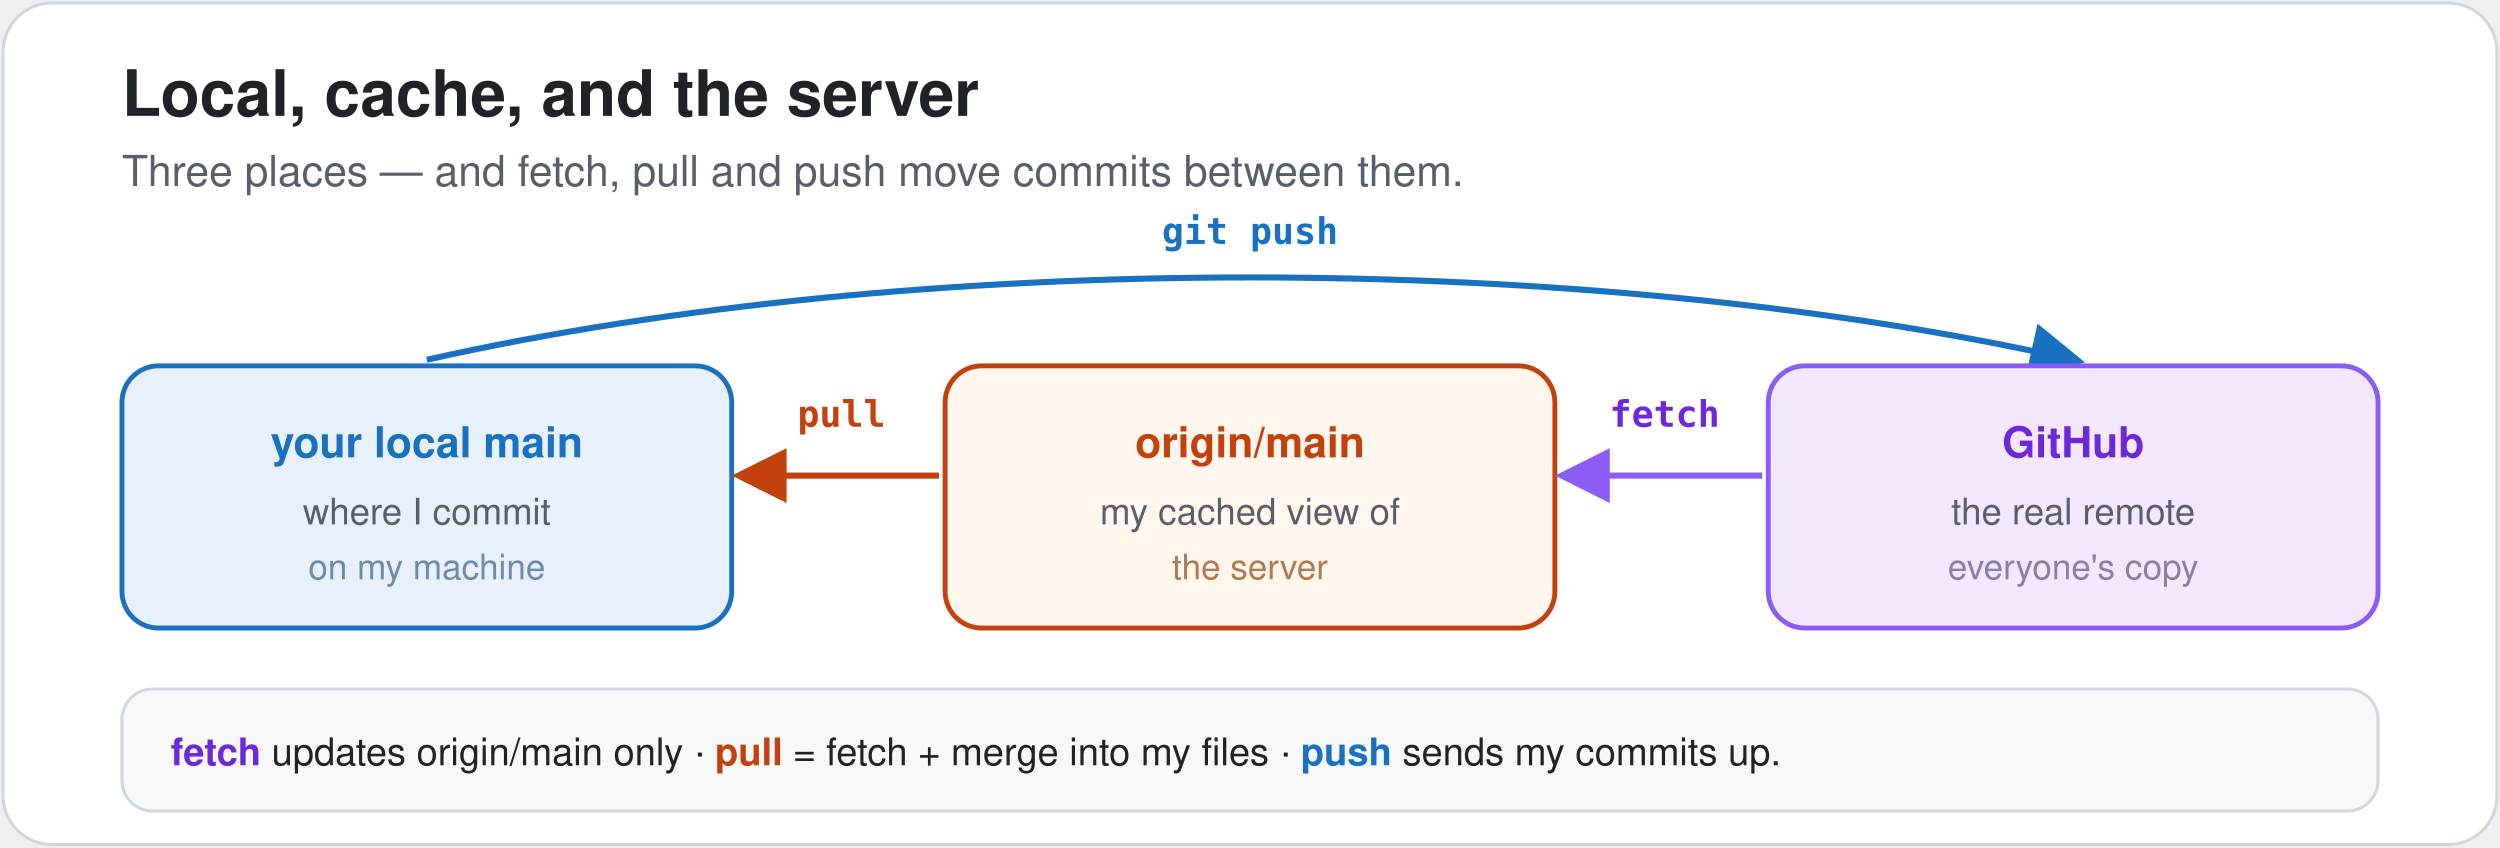
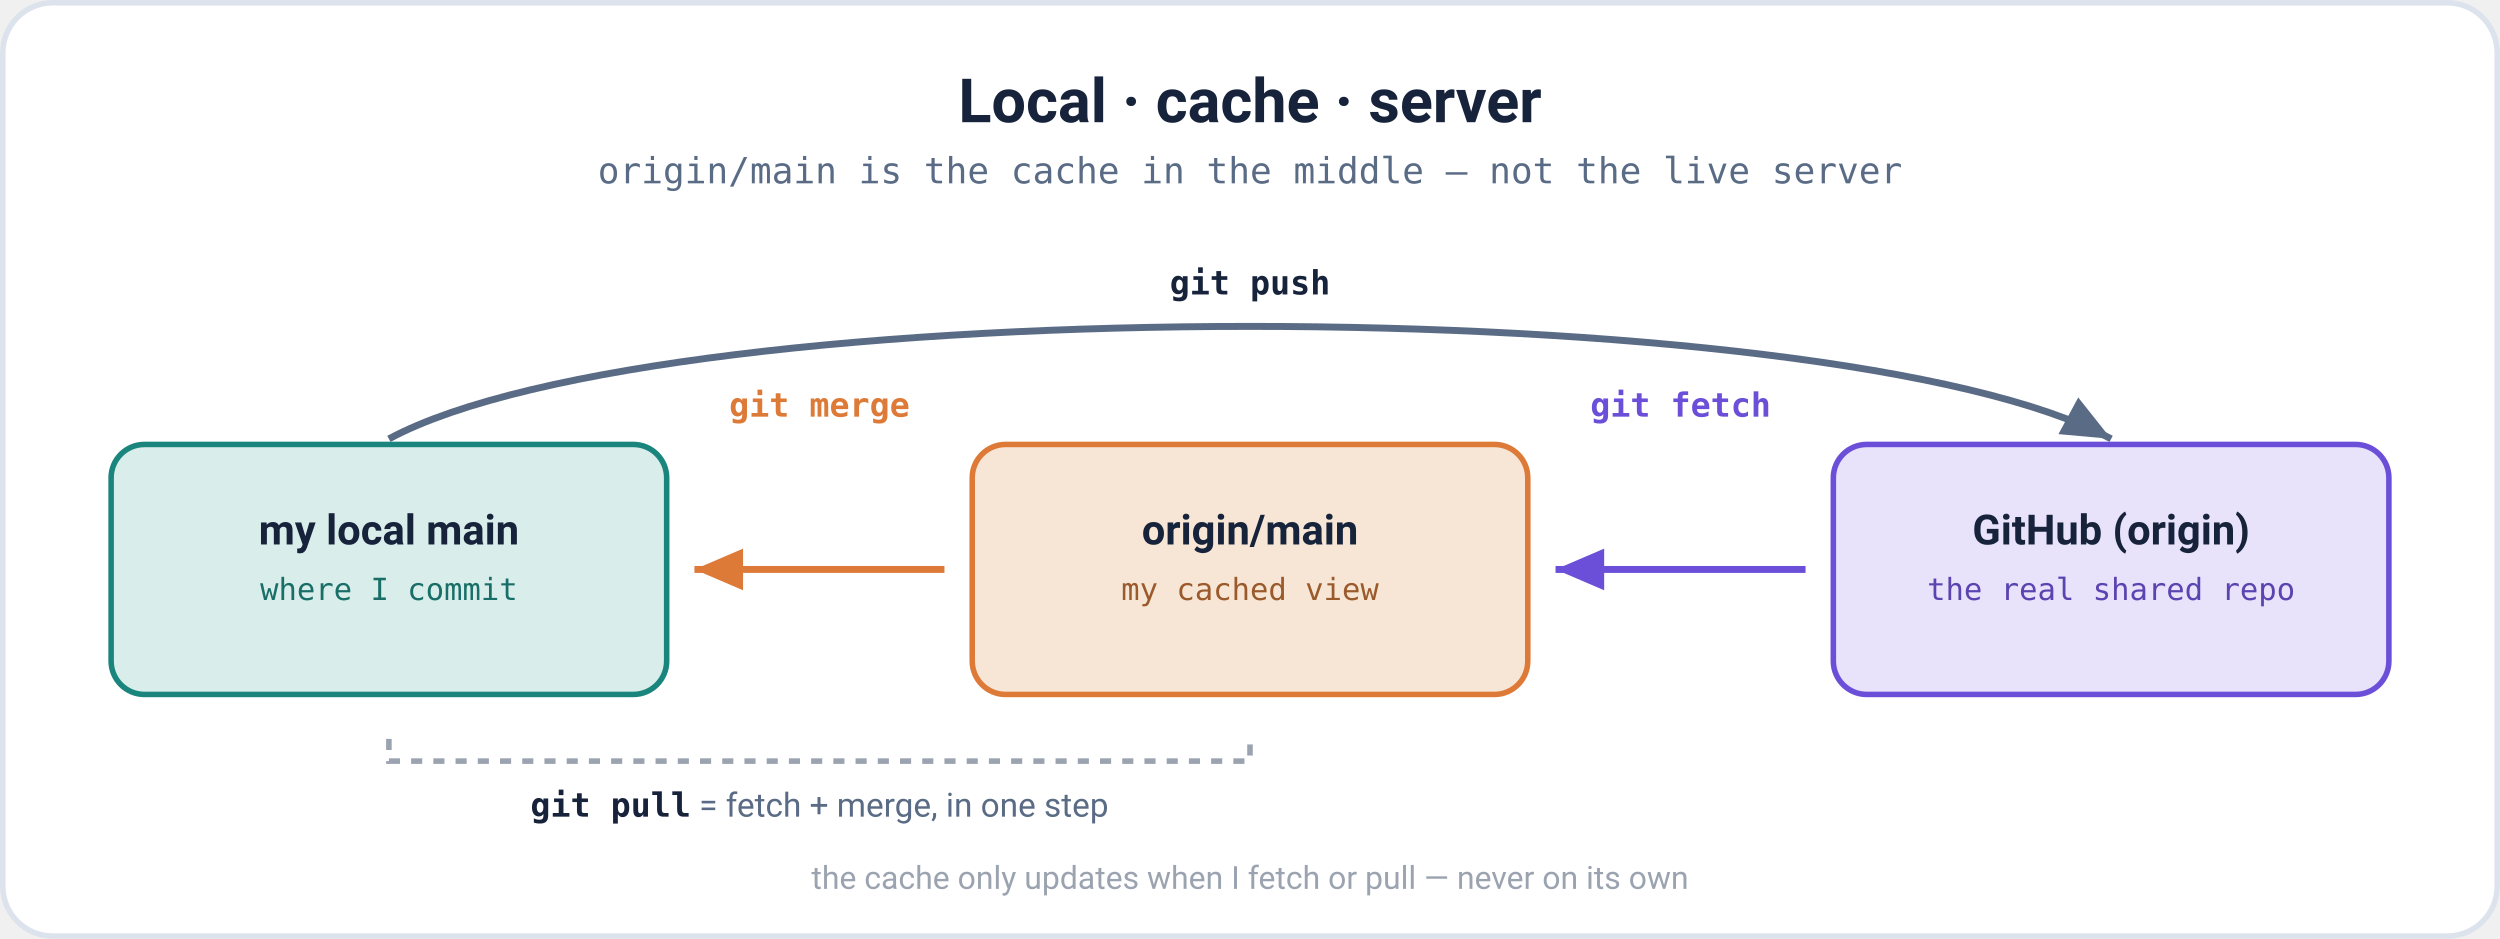
- <svg xmlns="http://www.w3.org/2000/svg" width="820" height="278" viewBox="0 0 820 278" font-family="Segoe UI, Helvetica, Arial, sans-serif">
-   <rect x="1" y="1" width="818" height="276" rx="16" fill="#ffffff" stroke="#d0d7de" />
-   <text x="40" y="38" font-size="21" font-weight="700" fill="#1f2328">Local, cache, and the server</text>
-   <text x="40" y="61" font-size="14" fill="#57606a">Three places — and fetch, pull and push move commits between them.</text>
+ <svg xmlns="http://www.w3.org/2000/svg" viewBox="0 0 900 338" font-family="'Segoe UI',system-ui,-apple-system,Roboto,sans-serif">
+   <rect x="1" y="1" width="898" height="336" rx="18" fill="#FFFFFF" stroke="#DDE3EC" stroke-width="2" />
+   <text x="450" y="44" text-anchor="middle" fill="#16233B" font-size="22" font-weight="700">Local · cache · server</text>
+   <text x="450" y="66" text-anchor="middle" fill="#5A6B85" font-family="monospace" font-size="13">origin/main is the cache in the middle — not the live server</text>
+   <path d="M140 158 C 240 104, 660 104, 760 158" fill="none" stroke="#5A6B85" stroke-width="2.5" marker-end="url(#ar)" />
+   <text x="450" y="106" text-anchor="middle" fill="#16233B" font-family="monospace" font-size="12" font-weight="700">git push</text>
+   <rect x="40" y="160" width="200" height="90" rx="12" fill="#D9EEEB" stroke="#19857C" stroke-width="2" />
+   <text x="140" y="196" text-anchor="middle" fill="#16233B" font-size="15" font-weight="700">my local main</text>
+   <text x="140" y="216" text-anchor="middle" fill="#196E67" font-family="monospace" font-size="11">where I commit</text>
+   <rect x="350" y="160" width="200" height="90" rx="12" fill="#F7E6D6" stroke="#DD7A38" stroke-width="2" />
+   <text x="450" y="196" text-anchor="middle" fill="#16233B" font-size="15" font-weight="700">origin/main</text>
+   <text x="450" y="216" text-anchor="middle" fill="#9A5A2B" font-family="monospace" font-size="11">my cached view</text>
+   <rect x="660" y="160" width="200" height="90" rx="12" fill="#E8E2FB" stroke="#6B4FD8" stroke-width="2" />
+   <text x="760" y="196" text-anchor="middle" fill="#16233B" font-size="15" font-weight="700">GitHub (origin)</text>
+   <text x="760" y="216" text-anchor="middle" fill="#5B43B0" font-family="monospace" font-size="11">the real shared repo</text>
+   <text x="605" y="150" text-anchor="middle" fill="#6B4FD8" font-family="monospace" font-size="12" font-weight="700">git fetch</text>
+   <path d="M650 205 L560 205" stroke="#6B4FD8" stroke-width="2.5" marker-end="url(#arp)" />
+   <text x="295" y="150" text-anchor="middle" fill="#DD7A38" font-family="monospace" font-size="12" font-weight="700">git merge</text>
+   <path d="M340 205 L250 205" stroke="#DD7A38" stroke-width="2.5" marker-end="url(#at)" />
+   <path d="M140 266 L140 274 L450 274 L450 266" fill="none" stroke="#9AA3AF" stroke-width="2" stroke-dasharray="4 4" />
+   <text x="295" y="294" text-anchor="middle" fill="#5A6B85" font-size="12">
+     <tspan font-family="monospace" font-weight="700" fill="#16233B">git pull</tspan> = fetch + merge, in one step</text>
+   <text x="450" y="320" text-anchor="middle" fill="#9AA3AF" font-size="11.5">the cache only updates when I fetch or pull — never on its own</text>
  <defs>
-     <marker id="mP" markerWidth="9" markerHeight="9" refX="7" refY="4.5" orient="auto">
-       <path d="M0 0 L9 4.5 L0 9 z" fill="#8b5cf6" />
+     <marker id="ar" markerWidth="9" markerHeight="9" refX="7" refY="3" orient="auto">
+       <path d="M0,0 L7,3 L0,6 Z" fill="#5A6B85" />
    </marker>
-     <marker id="mO" markerWidth="9" markerHeight="9" refX="7" refY="4.5" orient="auto">
-       <path d="M0 0 L9 4.5 L0 9 z" fill="#c2410c" />
+     <marker id="arp" markerWidth="9" markerHeight="9" refX="7" refY="3" orient="auto">
+       <path d="M0,0 L7,3 L0,6 Z" fill="#6B4FD8" />
    </marker>
-     <marker id="mB" markerWidth="9" markerHeight="9" refX="7" refY="4.5" orient="auto">
-       <path d="M0 0 L9 4.5 L0 9 z" fill="#1971c2" />
+     <marker id="at" markerWidth="9" markerHeight="9" refX="7" refY="3" orient="auto">
+       <path d="M0,0 L7,3 L0,6 Z" fill="#DD7A38" />
    </marker>
  </defs>
-   <path d="M140 118 C 300 82, 520 82, 680 118" fill="none" stroke="#1971c2" stroke-width="2" marker-end="url(#mB)" />
-   <text x="410" y="80" text-anchor="middle" font-size="12" font-weight="700" fill="#1971c2" font-family="Consolas, Menlo, monospace">git push</text>
-   <rect x="40" y="120" width="200" height="86" rx="12" fill="#e7f0fb" stroke="#1971c2" stroke-width="1.6" />
-   <text x="140" y="150" text-anchor="middle" font-size="14" font-weight="700" fill="#1971c2">your local main</text>
-   <text x="140" y="172" text-anchor="middle" font-size="12" fill="#57606a">where I commit</text>
-   <text x="140" y="190" text-anchor="middle" font-size="11.5" fill="#6b8cae">on my machine</text>
-   <rect x="310" y="120" width="200" height="86" rx="12" fill="#fff7ed" stroke="#c2410c" stroke-width="1.6" />
-   <text x="410" y="150" text-anchor="middle" font-size="14" font-weight="700" fill="#c2410c">origin/main</text>
-   <text x="410" y="172" text-anchor="middle" font-size="12" fill="#57606a">my cached view of</text>
-   <text x="410" y="190" text-anchor="middle" font-size="11.5" fill="#b07a52">the server</text>
-   <rect x="580" y="120" width="200" height="86" rx="12" fill="#f3e8ff" stroke="#8b5cf6" stroke-width="1.6" />
-   <text x="680" y="150" text-anchor="middle" font-size="14" font-weight="700" fill="#6d28d9">GitHub</text>
-   <text x="680" y="172" text-anchor="middle" font-size="12" fill="#57606a">the real remote</text>
-   <text x="680" y="190" text-anchor="middle" font-size="11.5" fill="#8b7fa6">everyone's copy</text>
-   <text x="276" y="140" text-anchor="middle" font-size="12" font-weight="700" fill="#c2410c" font-family="Consolas, Menlo, monospace">pull</text>
-   <line x1="308" y1="156" x2="244" y2="156" stroke="#c2410c" stroke-width="2" marker-end="url(#mO)" />
-   <text x="546" y="140" text-anchor="middle" font-size="12" font-weight="700" fill="#6d28d9" font-family="Consolas, Menlo, monospace">fetch</text>
-   <line x1="578" y1="156" x2="514" y2="156" stroke="#8b5cf6" stroke-width="2" marker-end="url(#mP)" />
-   <rect x="40" y="226" width="740" height="40" rx="10" fill="#f6f8fa" stroke="#d0d7de" />
-   <text x="56" y="251" font-size="12.5" fill="#1f2328">
-     <tspan font-weight="700" fill="#6d28d9">fetch</tspan> updates origin/main only · <tspan font-weight="700" fill="#c2410c">pull</tspan> = fetch + merge into my files · <tspan font-weight="700" fill="#1971c2">push</tspan> sends my commits up.</text>
</svg>
